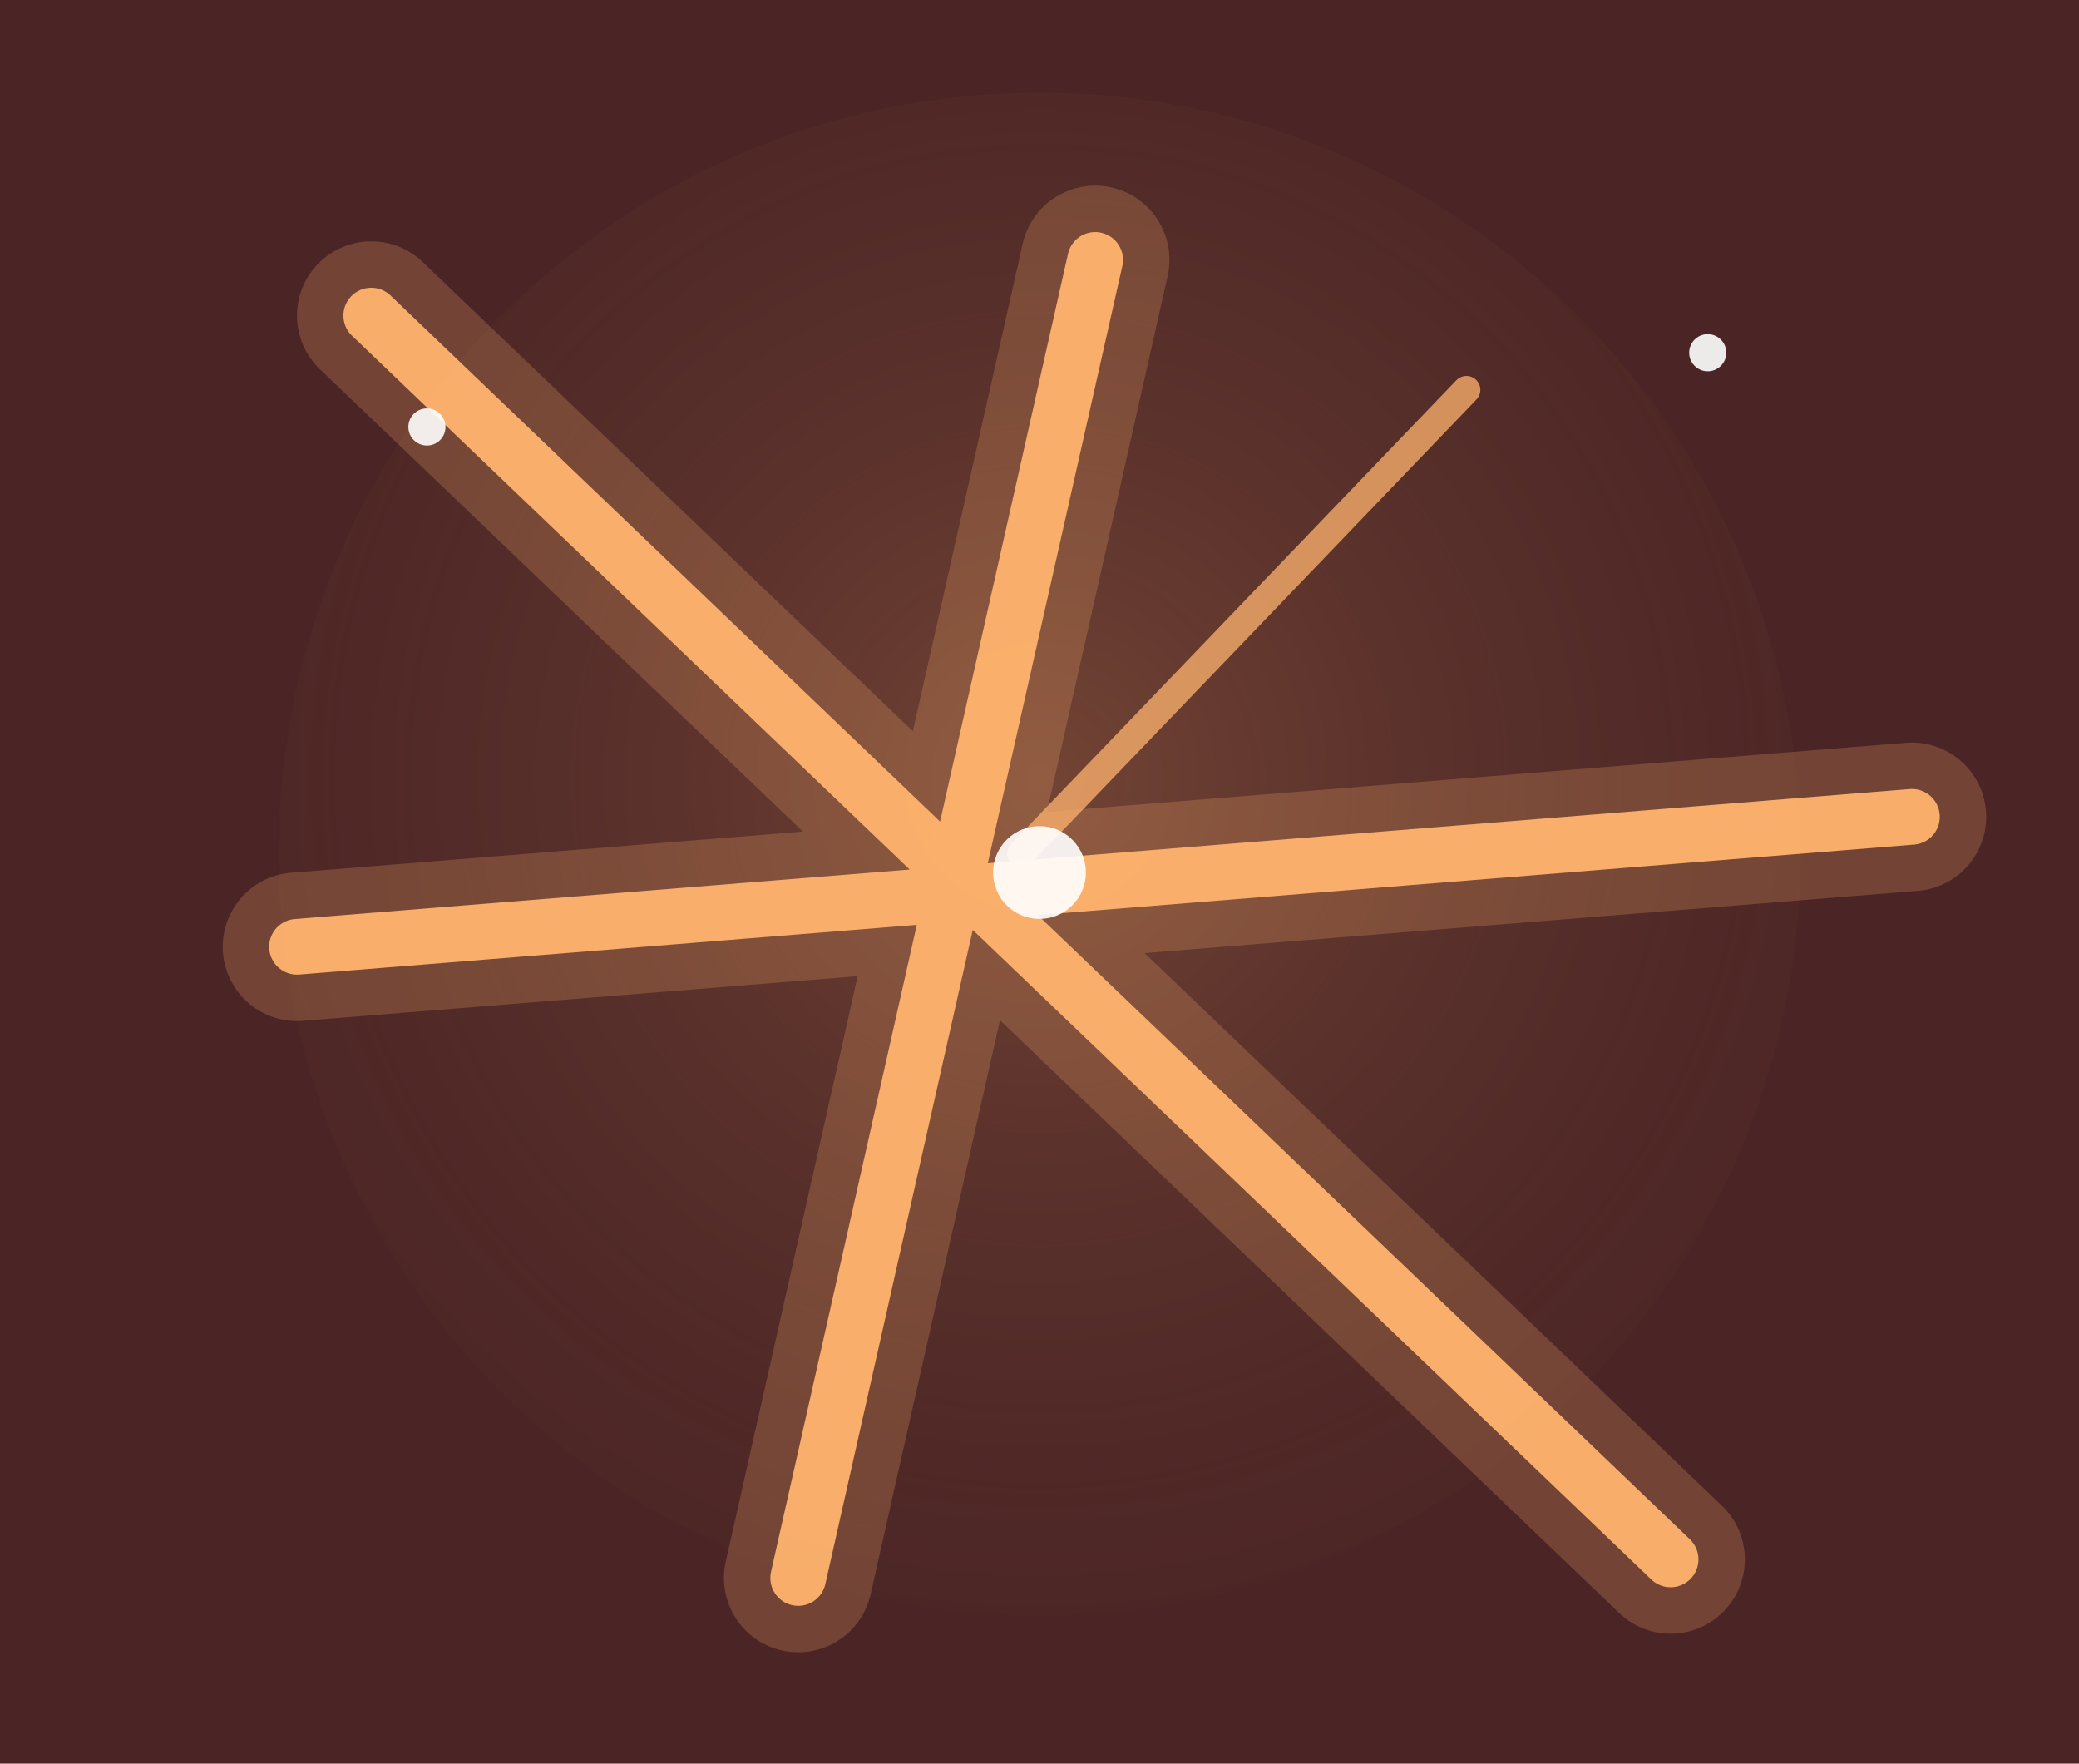
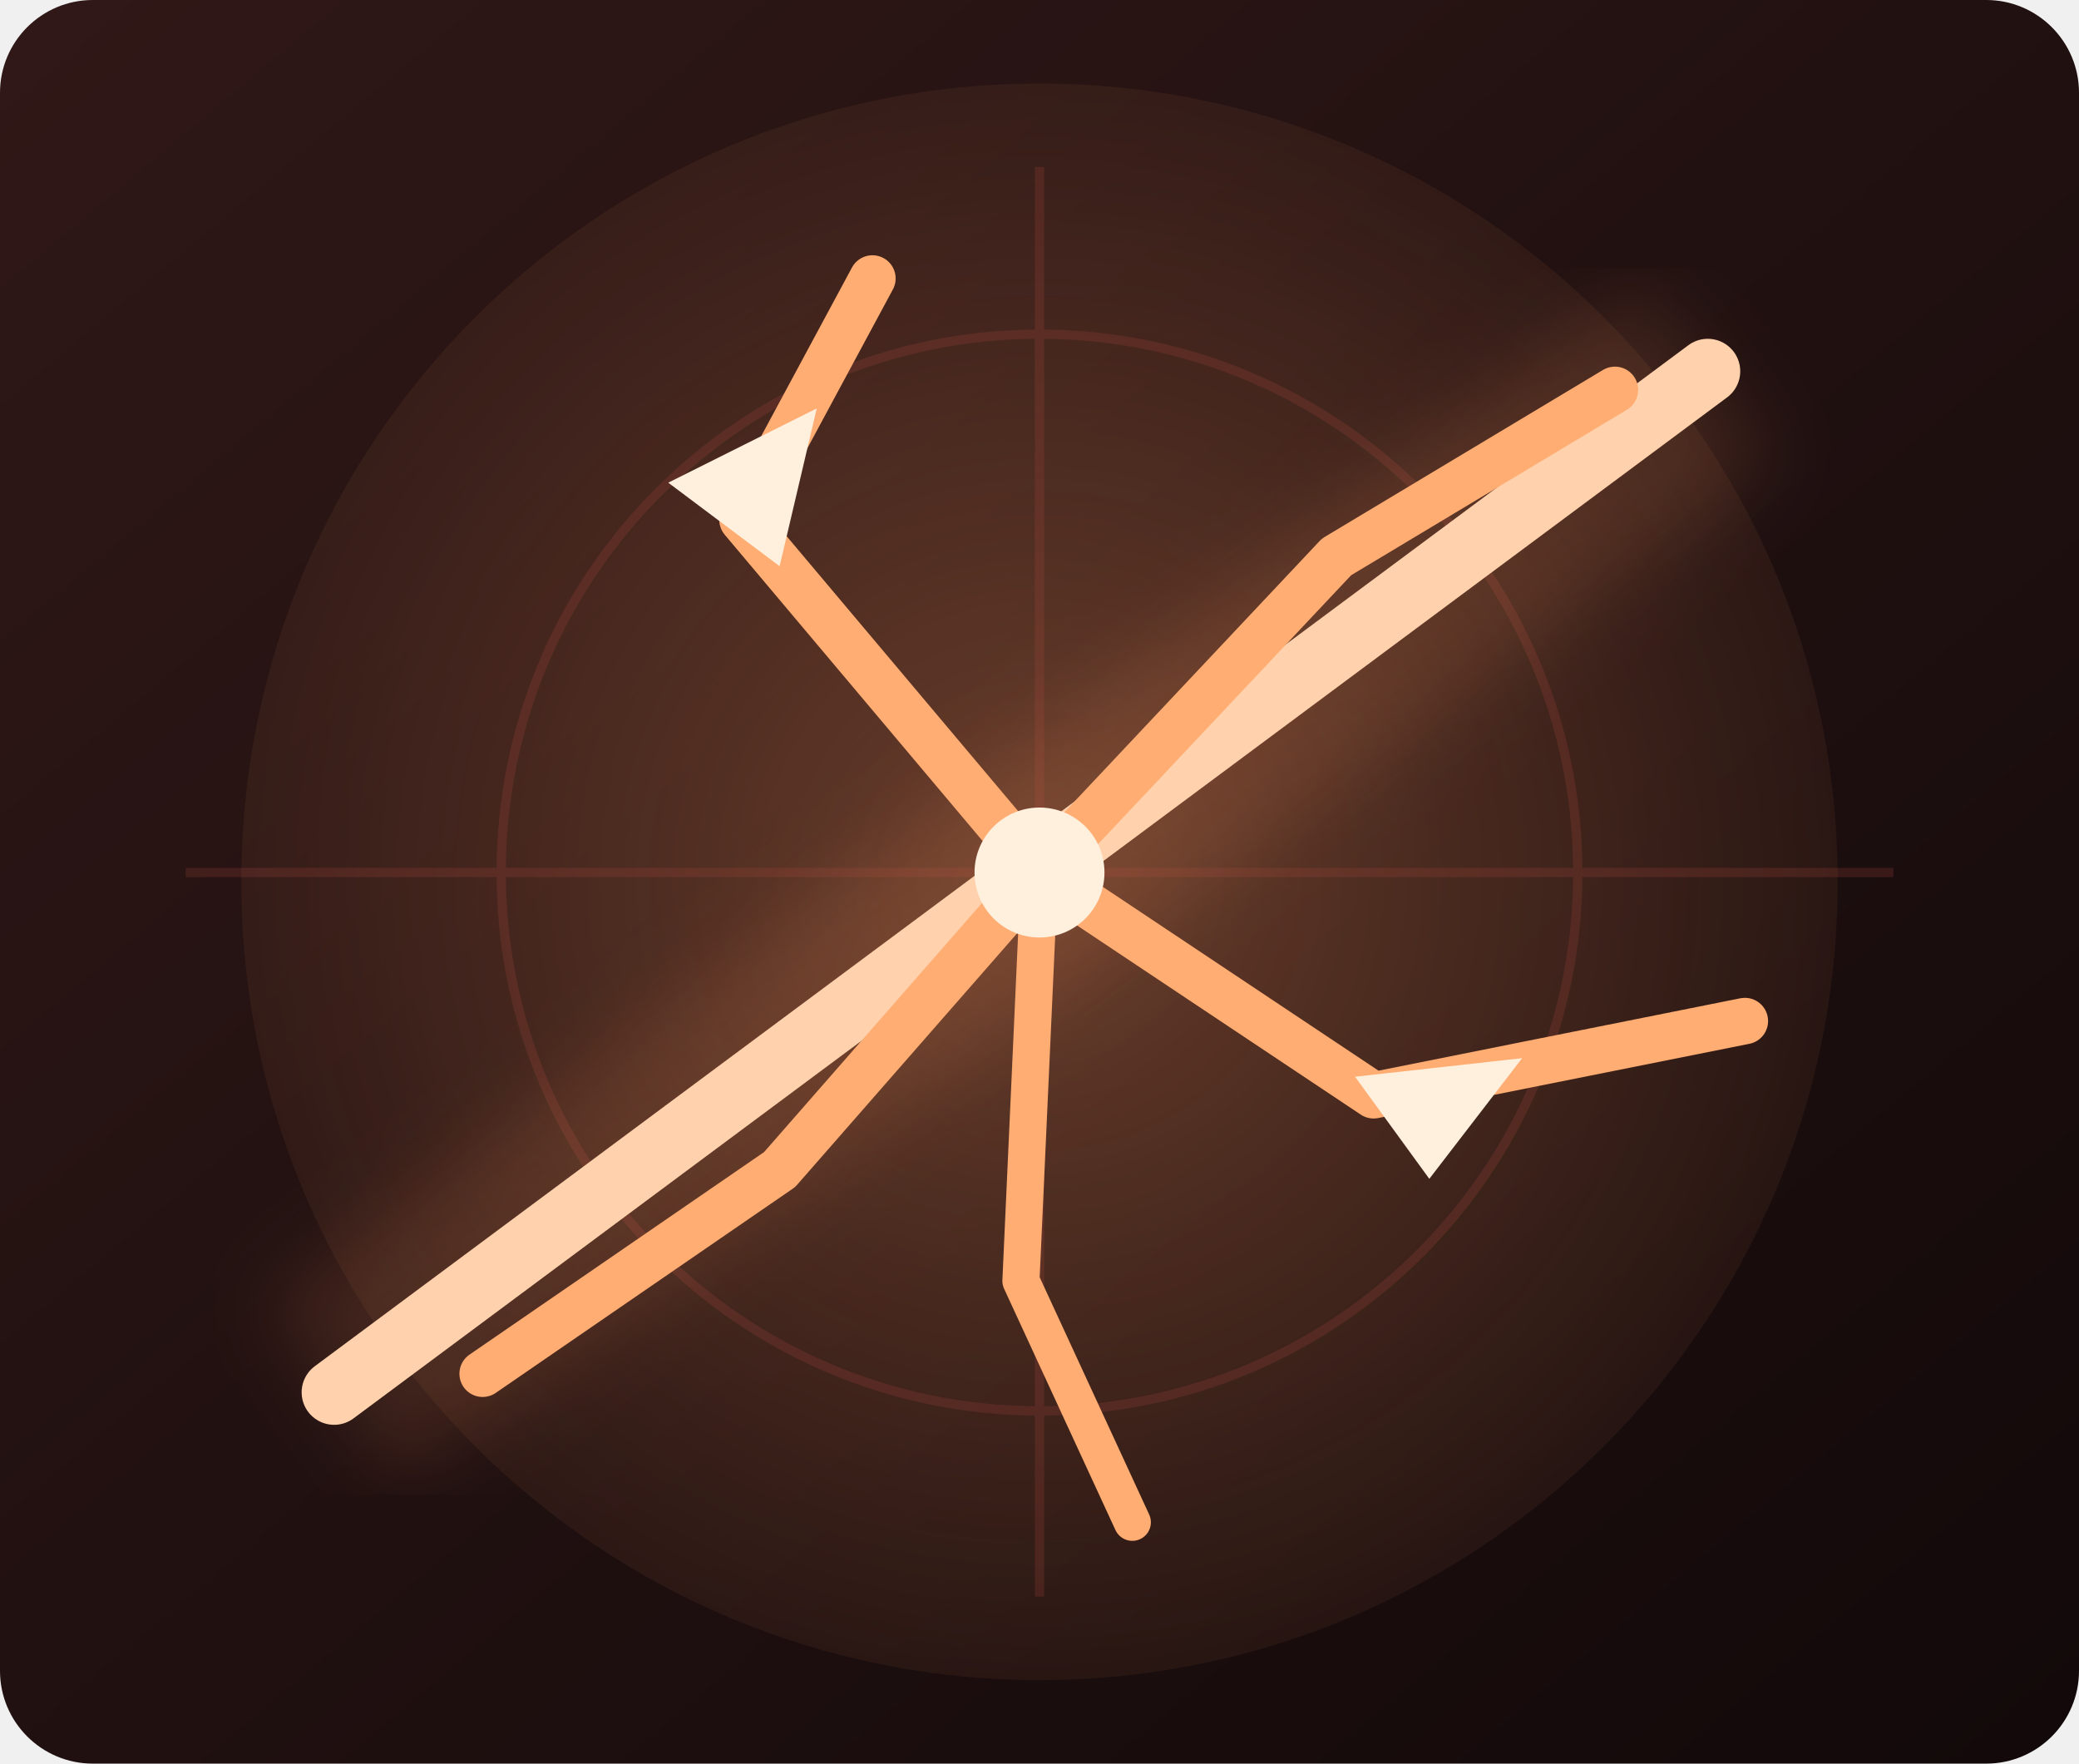
<svg xmlns="http://www.w3.org/2000/svg" width="224" height="190" viewBox="0 0 224 190">
  <defs>
-     <radialGradient id="r" cx="50%" cy="45%" r="70%">
-       <stop offset="0" stop-color="#ffb36d" stop-opacity=".22" />
-       <stop offset="1" stop-color="#4b2525" stop-opacity="0" />
+     <linearGradient id="bg" x1="0" y1="0" x2="1" y2="1">
+       <stop stop-color="#301817" />
+       <stop offset="1" stop-color="#12090a" />
+     </linearGradient>
+     <radialGradient id="g" cx="50%" cy="50%" r="62%">
+       <stop stop-color="#ff9b62" stop-opacity=".32" />
+       <stop offset="1" stop-color="#ff9b62" stop-opacity="0" />
    </radialGradient>
+     <filter id="blur">
+       <feGaussianBlur stdDeviation="4" />
+     </filter>
  </defs>
-   <rect width="224" height="190" fill="#4b2525" />
-   <circle cx="112" cy="92" r="82" fill="url(#r)" />
-   <g fill="none" stroke="#ffb36d" stroke-linecap="round" stroke-linejoin="round">
-     <path d="M40 34 L180 168 M118 28 L86 170 M32 102 L206 88" stroke-width="16" opacity=".22" />
-     <path d="M40 34 L180 168 M118 28 L86 170 M32 102 L206 88" stroke-width="6" opacity=".95" />
-     <path d="M110 92 L158 42" stroke-width="3" opacity=".75" />
+   <rect width="224" height="190" rx="10" fill="url(#bg)" />
+   <circle cx="112" cy="95" r="86" fill="url(#g)" />
+   <g fill="none" stroke="#a7443a" opacity=".22">
+     <path d="M20 94 H204" />
+     <path d="M112 18 V172" />
+     <circle cx="112" cy="94" r="58" />
  </g>
-   <g fill="#ffffff" opacity=".9">
-     <circle cx="112" cy="94" r="5" />
-     <circle cx="184" cy="38" r="2" />
-     <circle cx="46" cy="46" r="2" />
+   <path d="M36 150 L184 40" stroke="#ff9a62" stroke-width="24" opacity=".14" filter="url(#blur)" />
+   <path d="M36 150 L184 40" stroke="#ffd2ad" stroke-width="7" stroke-linecap="round" />
+   <g fill="none" stroke="#ffad72" stroke-linecap="round" stroke-linejoin="round">
+     <path d="M112 94 L80 56 L94 30" stroke-width="5" />
+     <path d="M112 94 L144 60 L174 42" stroke-width="5" />
+     <path d="M112 94 L148 118 L188 110" stroke-width="5" />
+     <path d="M112 94 L84 126 L52 148" stroke-width="5" />
+     <path d="M112 94 L110 138 L122 164" stroke-width="4" />
+   </g>
+   <g fill="#fff0dd">
+     <circle cx="112" cy="94" r="7" />
+     <path d="M72 52 l16 -8 -4 17 z" />
+     <path d="M146 116 l18 -2 -10 13 z" />
  </g>
</svg>
